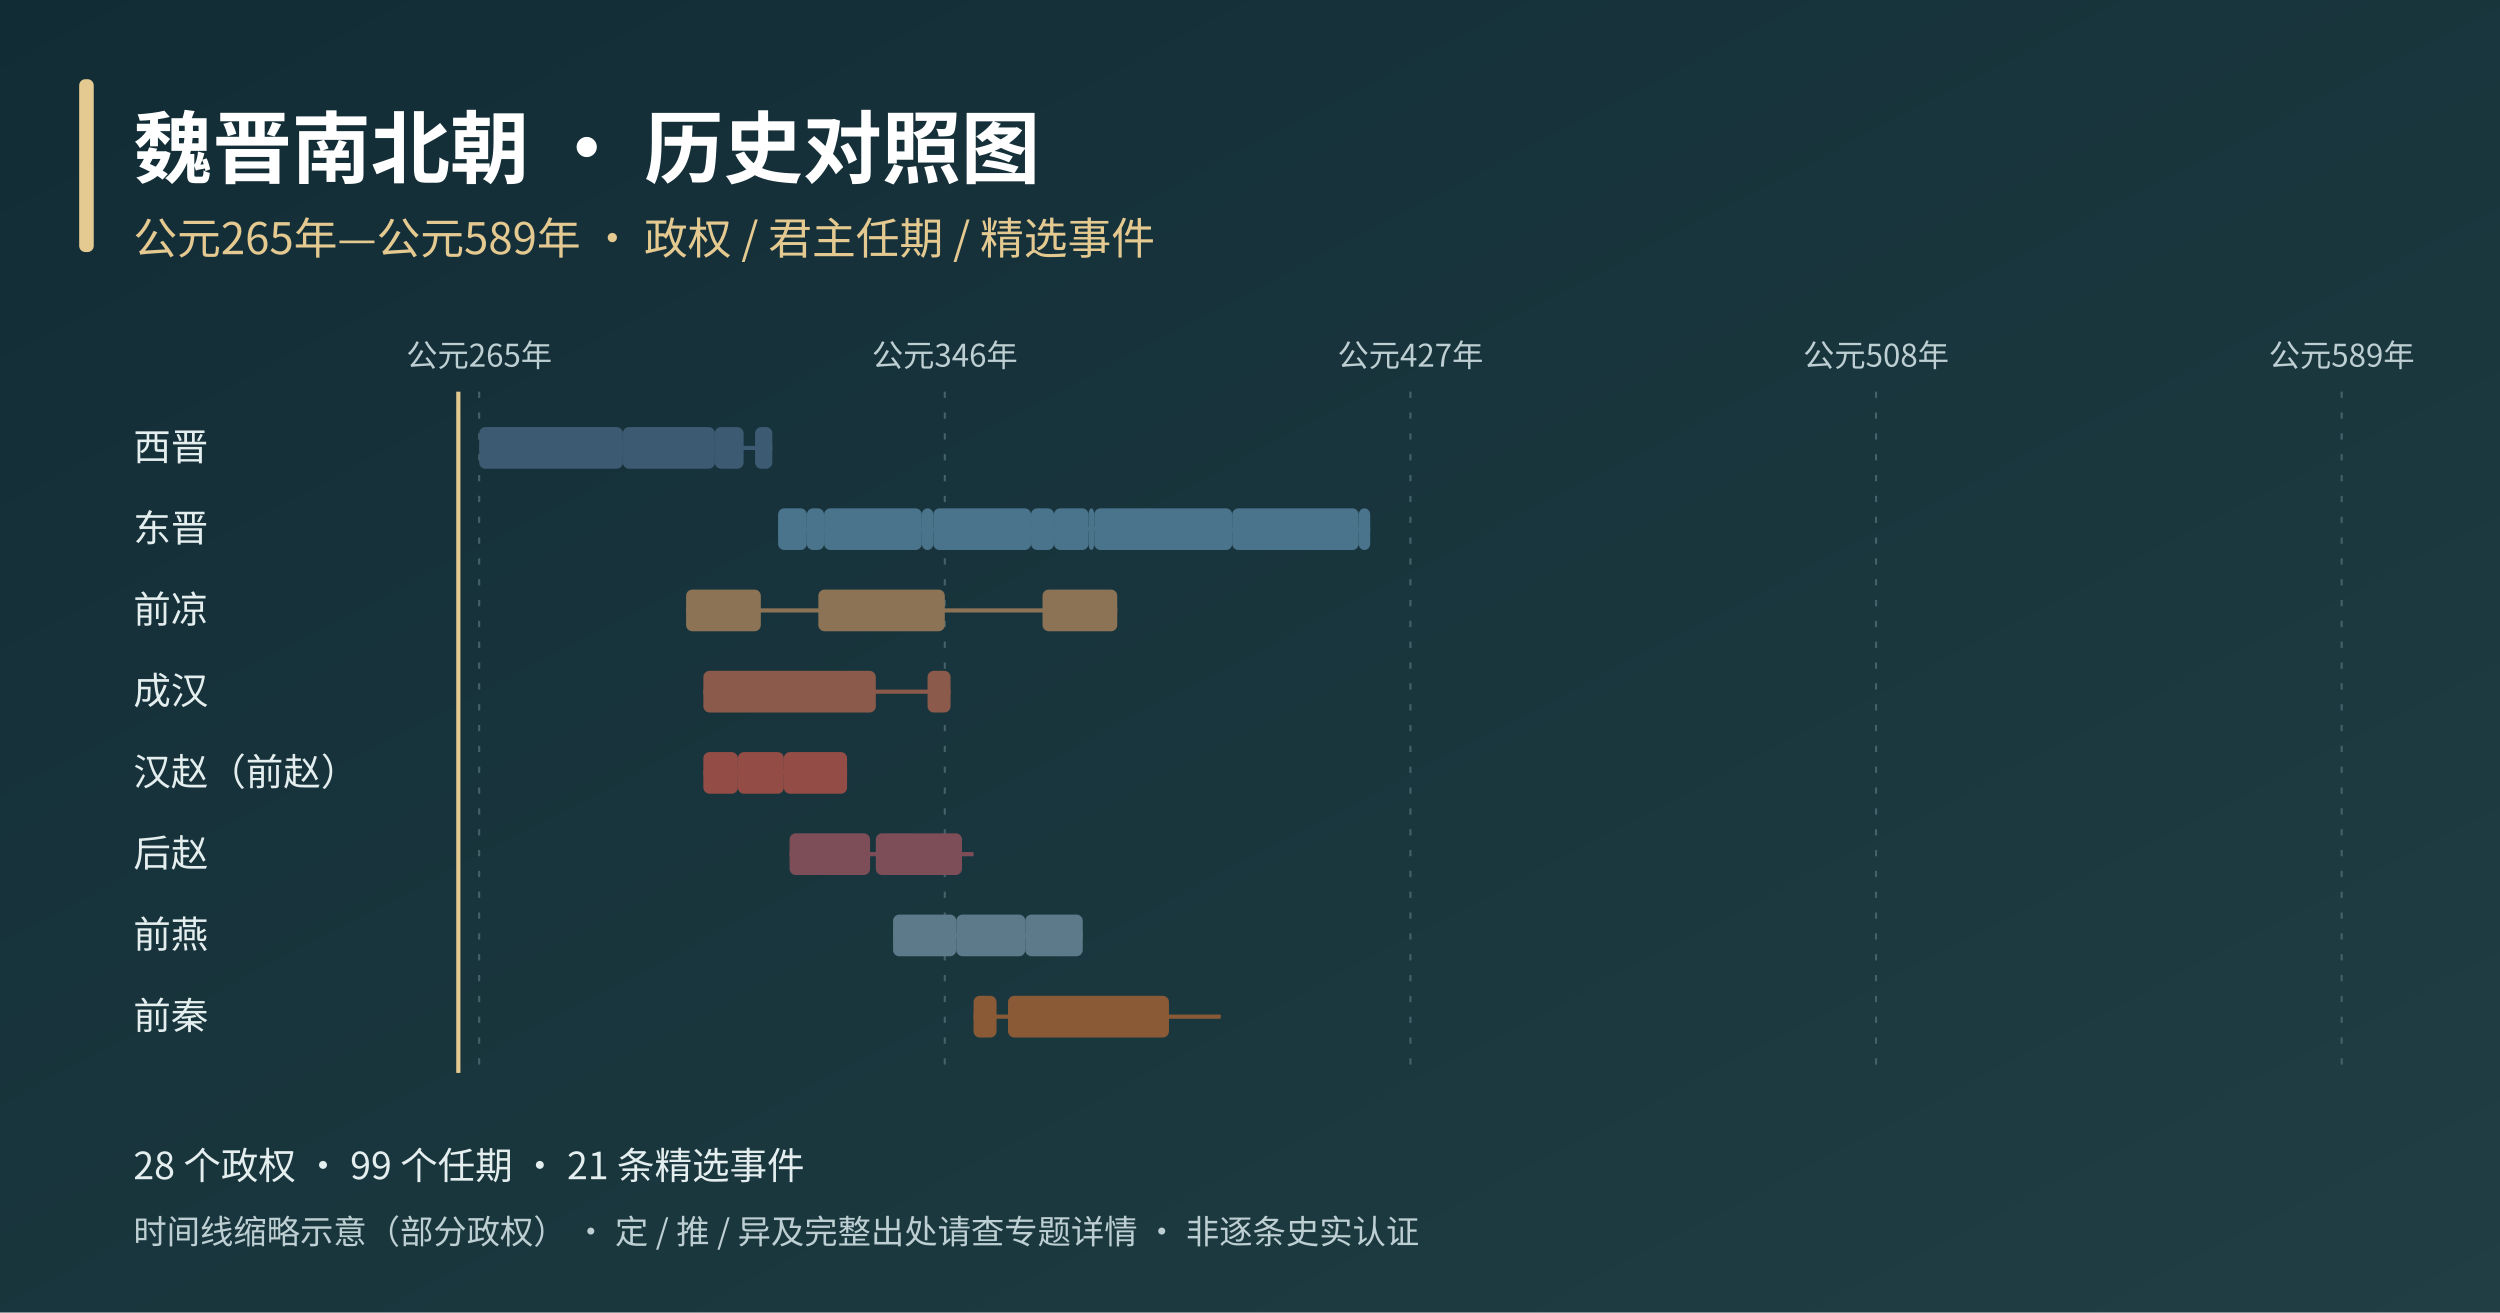
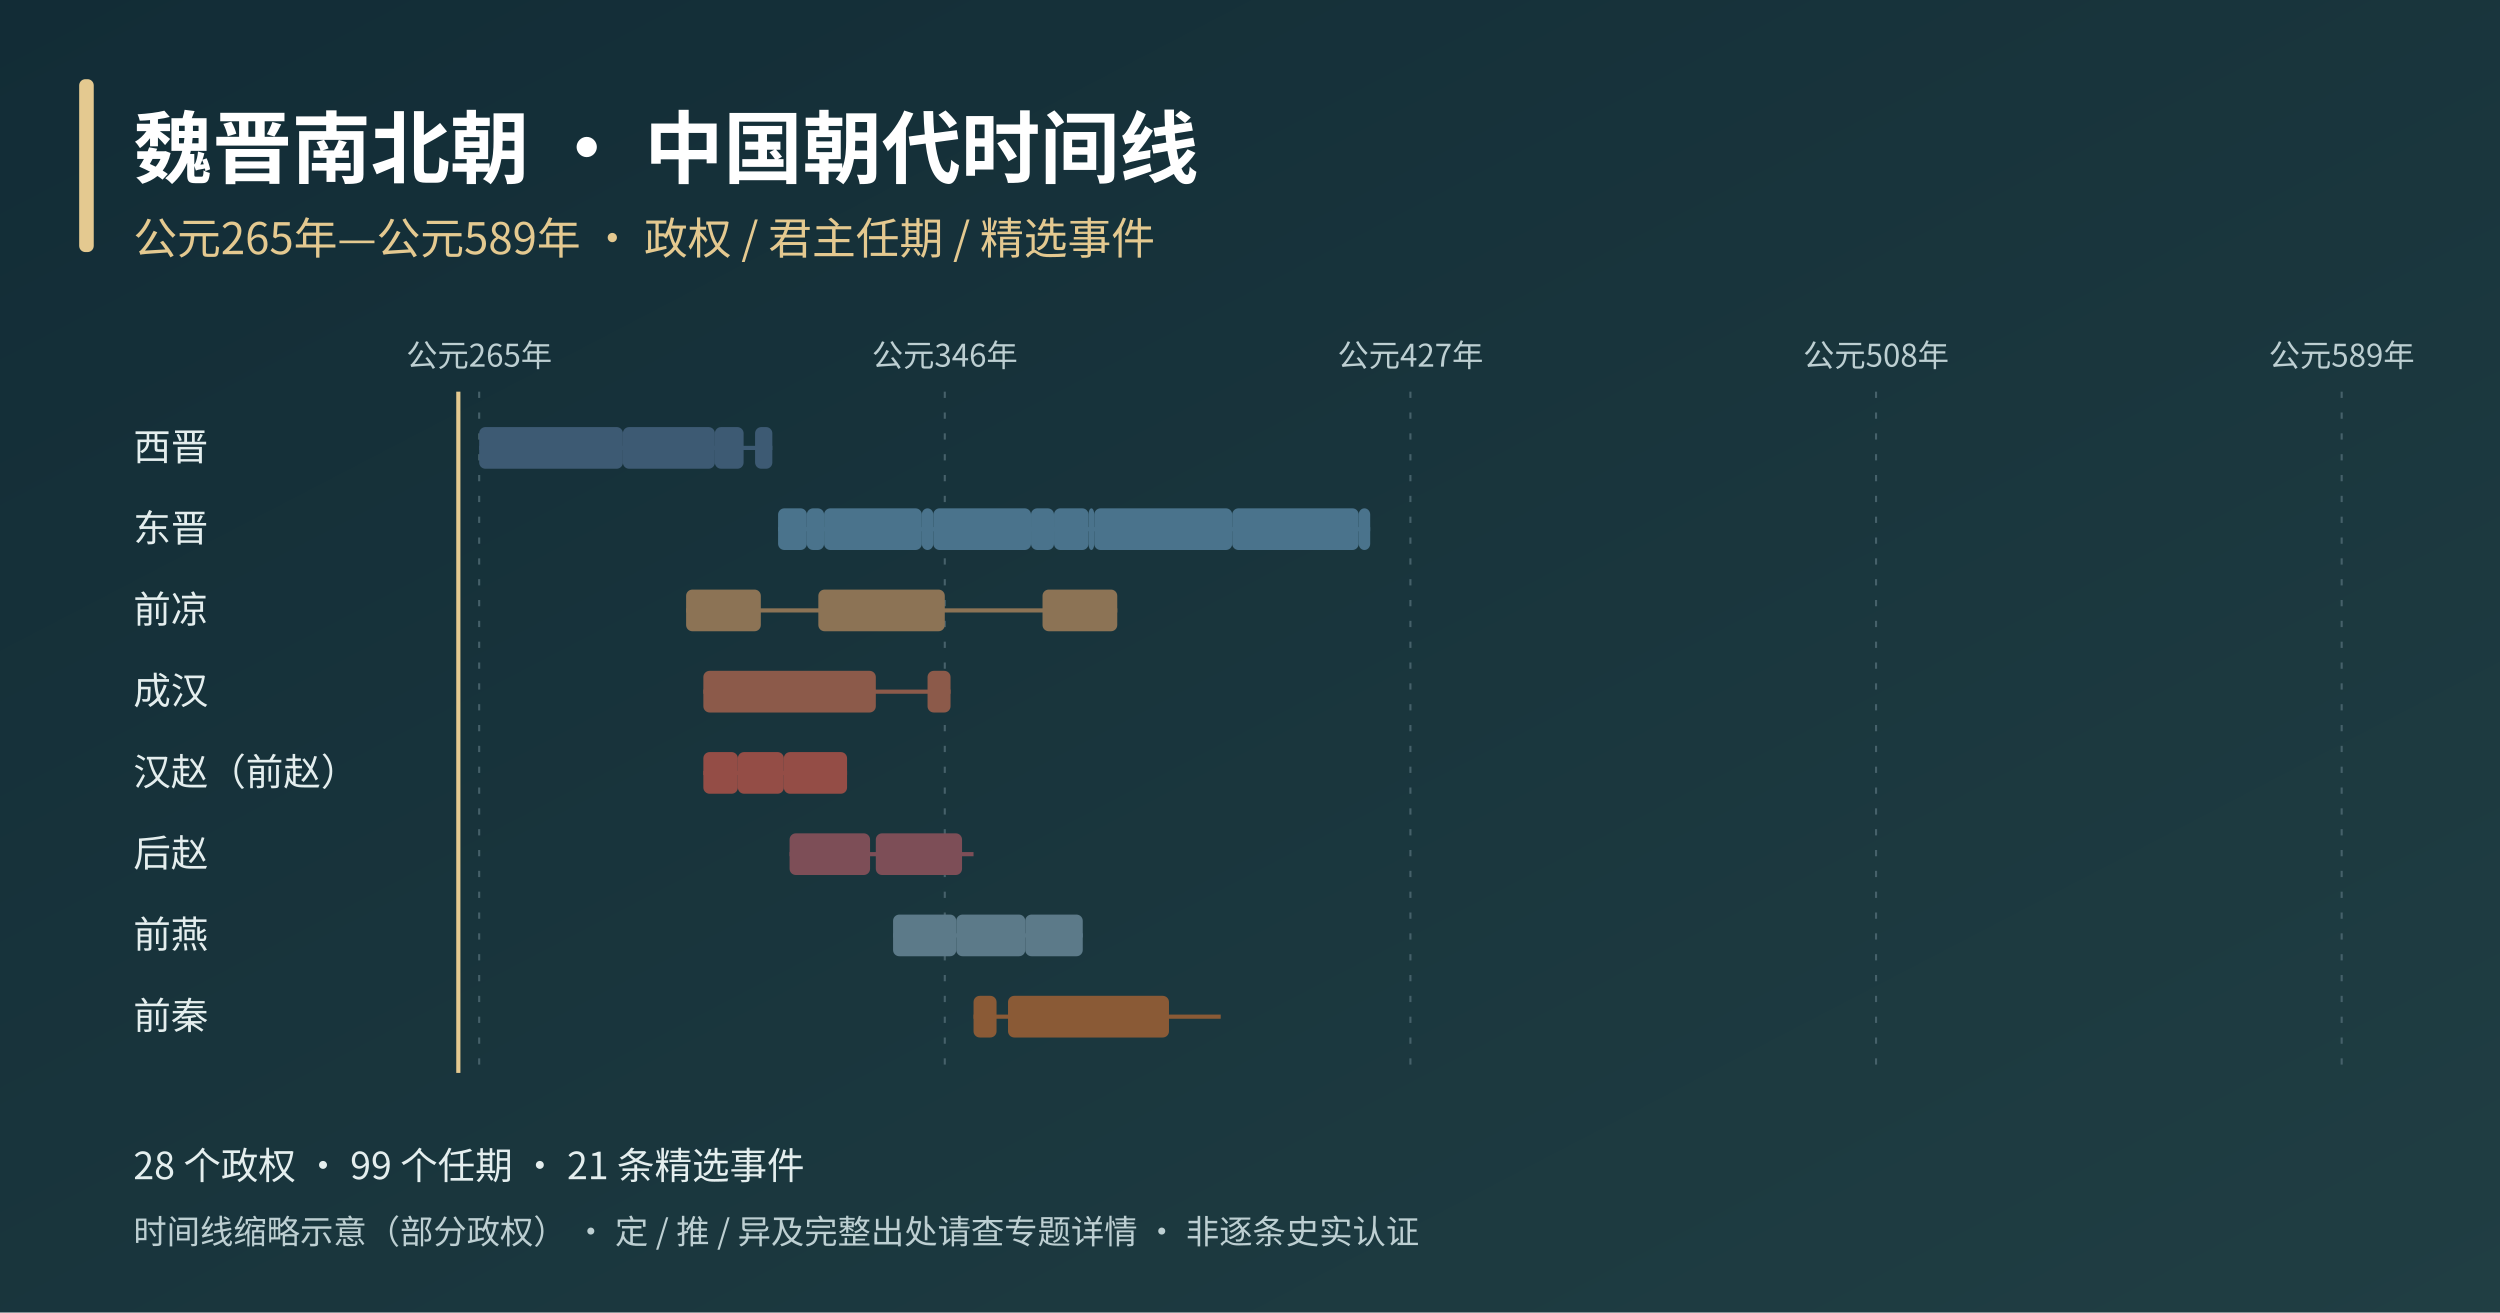
<svg xmlns="http://www.w3.org/2000/svg" width="1200" height="630" viewBox="0 0 1200 630" role="img" aria-labelledby="title desc">
  <defs>
    <linearGradient id="bg" x2="1" y2="1">
      <stop stop-color="#122c36" />
      <stop offset="1" stop-color="#203e43" />
    </linearGradient>
  </defs>
  <rect width="1200" height="630" fill="url(#bg)" />
  <rect x="38" y="38" width="7" height="83" rx="3" fill="#e4c990" />
  <g font-family="Noto Sans CJK SC,Microsoft YaHei,PingFang SC,sans-serif">
-     <text x="64" y="85" fill="#ffffff" font-size="38" font-weight="700">魏晋南北朝 · 历史对照图</text>
+     <text x="64" y="85" fill="#ffffff" font-size="38" font-weight="700">魏晋南北朝 · 中国朝代时间线</text>
    <text x="64" y="122" fill="#e4c990" font-size="21">公元265年—公元589年 · 政权 / 君主任期 / 精选事件</text>
    <path d="M230.00 188V515" stroke="#46616a" stroke-dasharray="3 7" />
    <text x="230.00" y="176" text-anchor="middle" fill="#bdcfd2" font-size="15">公元265年</text>
    <path d="M453.50 188V515" stroke="#46616a" stroke-dasharray="3 7" />
    <text x="453.50" y="176" text-anchor="middle" fill="#bdcfd2" font-size="15">公元346年</text>
    <path d="M677.00 188V515" stroke="#46616a" stroke-dasharray="3 7" />
    <text x="677.00" y="176" text-anchor="middle" fill="#bdcfd2" font-size="15">公元427年</text>
    <path d="M900.50 188V515" stroke="#46616a" stroke-dasharray="3 7" />
    <text x="900.50" y="176" text-anchor="middle" fill="#bdcfd2" font-size="15">公元508年</text>
    <path d="M1124.00 188V515" stroke="#46616a" stroke-dasharray="3 7" />
    <text x="1124.00" y="176" text-anchor="middle" fill="#bdcfd2" font-size="15">公元589年</text>
    <text x="64" y="221" fill="#e4eeee" font-size="18">西晋</text>
    <path d="M230 215H370.722" stroke="#3d5a73" stroke-width="2" />
    <rect x="230.00" y="205" width="68.98" height="20" rx="3" fill="#3d5a73" opacity="1" />
    <rect x="298.98" y="205" width="44.15" height="20" rx="3" fill="#3d5a73" opacity="1" />
    <rect x="343.13" y="205" width="13.80" height="20" rx="3" fill="#3d5a73" opacity="1" />
    <rect x="362.44" y="205" width="8.28" height="20" rx="3" fill="#3d5a73" opacity="1" />
    <text x="64" y="260" fill="#e4eeee" font-size="18">东晋</text>
    <path d="M373.481 254H657.685" stroke="#4a738c" stroke-width="2" />
    <rect x="373.48" y="244" width="13.80" height="20" rx="3" fill="#4a738c" opacity="1" />
    <rect x="387.28" y="244" width="8.28" height="20" rx="3" fill="#4a738c" opacity="1" />
    <rect x="395.56" y="244" width="46.91" height="20" rx="3" fill="#4a738c" opacity="1" />
    <rect x="442.46" y="244" width="5.52" height="20" rx="3" fill="#4a738c" opacity="1" />
    <rect x="447.98" y="244" width="46.91" height="20" rx="3" fill="#4a738c" opacity="1" />
    <rect x="494.89" y="244" width="11.04" height="20" rx="3" fill="#4a738c" opacity="1" />
    <rect x="505.93" y="244" width="16.56" height="20" rx="3" fill="#4a738c" opacity="1" />
    <rect x="522.48" y="244" width="2.76" height="20" rx="3" fill="#4a738c" opacity="1" />
    <rect x="525.24" y="244" width="66.22" height="20" rx="3" fill="#4a738c" opacity="1" />
    <rect x="591.46" y="244" width="60.70" height="20" rx="3" fill="#4a738c" opacity="1" />
    <rect x="652.17" y="244" width="5.52" height="20" rx="3" fill="#4a738c" opacity="1" />
    <text x="64" y="299" fill="#e4eeee" font-size="18">前凉</text>
    <path d="M329.333 293H536.278" stroke="#8c7355" stroke-width="2" />
    <rect x="329.33" y="283" width="35.87" height="20" rx="3" fill="#8c7355" opacity="1" />
    <rect x="392.80" y="283" width="60.70" height="20" rx="3" fill="#8c7355" opacity="1" />
    <rect x="500.41" y="283" width="35.87" height="20" rx="3" fill="#8c7355" opacity="1" />
    <text x="64" y="338" fill="#e4eeee" font-size="18">成汉</text>
    <path d="M337.611 332H456.259" stroke="#8c5a4a" stroke-width="2" />
    <rect x="337.61" y="322" width="82.78" height="20" rx="3" fill="#8c5a4a" opacity="1" />
    <rect x="445.22" y="322" width="11.04" height="20" rx="3" fill="#8c5a4a" opacity="1" />
    <text x="64" y="377" fill="#e4eeee" font-size="18">汉赵（前赵）</text>
    <path d="M337.611 371H406.593" stroke="#944d46" stroke-width="2" />
    <rect x="337.61" y="361" width="16.56" height="20" rx="3" fill="#944d46" opacity="1" />
    <rect x="354.17" y="361" width="22.07" height="20" rx="3" fill="#944d46" opacity="1" />
    <rect x="376.24" y="361" width="30.35" height="20" rx="3" fill="#944d46" opacity="1" />
    <text x="64" y="416" fill="#e4eeee" font-size="18">后赵</text>
    <path d="M379 410H467.296" stroke="#7d4e57" stroke-width="2" />
    <rect x="379.00" y="400" width="38.63" height="20" rx="3" fill="#7d4e57" opacity="1" />
    <rect x="420.39" y="400" width="41.39" height="20" rx="3" fill="#7d4e57" opacity="1" />
    <text x="64" y="455" fill="#e4eeee" font-size="18">前燕</text>
    <path d="M428.667 449H519.722" stroke="#5c7a89" stroke-width="2" />
    <rect x="428.67" y="439" width="30.35" height="20" rx="3" fill="#5c7a89" opacity="1" />
    <rect x="459.02" y="439" width="33.11" height="20" rx="3" fill="#5c7a89" opacity="1" />
    <rect x="492.13" y="439" width="27.59" height="20" rx="3" fill="#5c7a89" opacity="1" />
    <text x="64" y="494" fill="#e4eeee" font-size="18">前秦</text>
    <path d="M467.296 488H585.944" stroke="#8a5a36" stroke-width="2" />
    <rect x="467.30" y="478" width="11.04" height="20" rx="3" fill="#8a5a36" opacity="1" />
    <rect x="483.85" y="478" width="77.26" height="20" rx="3" fill="#8a5a36" opacity="1" />
    <path d="M220 188V515" stroke="#e4c990" stroke-width="2" />
    <text x="64" y="566" fill="#e4eeee" font-size="18">28 个政权 · 99 个任期 · 21 条精选事件</text>
    <text x="64" y="597" fill="#bdcfd2" font-size="16">时间线缩略示意（部分政权） · 定 / 推 / 异及完整出处请查专题详情 · 非逐条史实认证</text>
  </g>
</svg>
